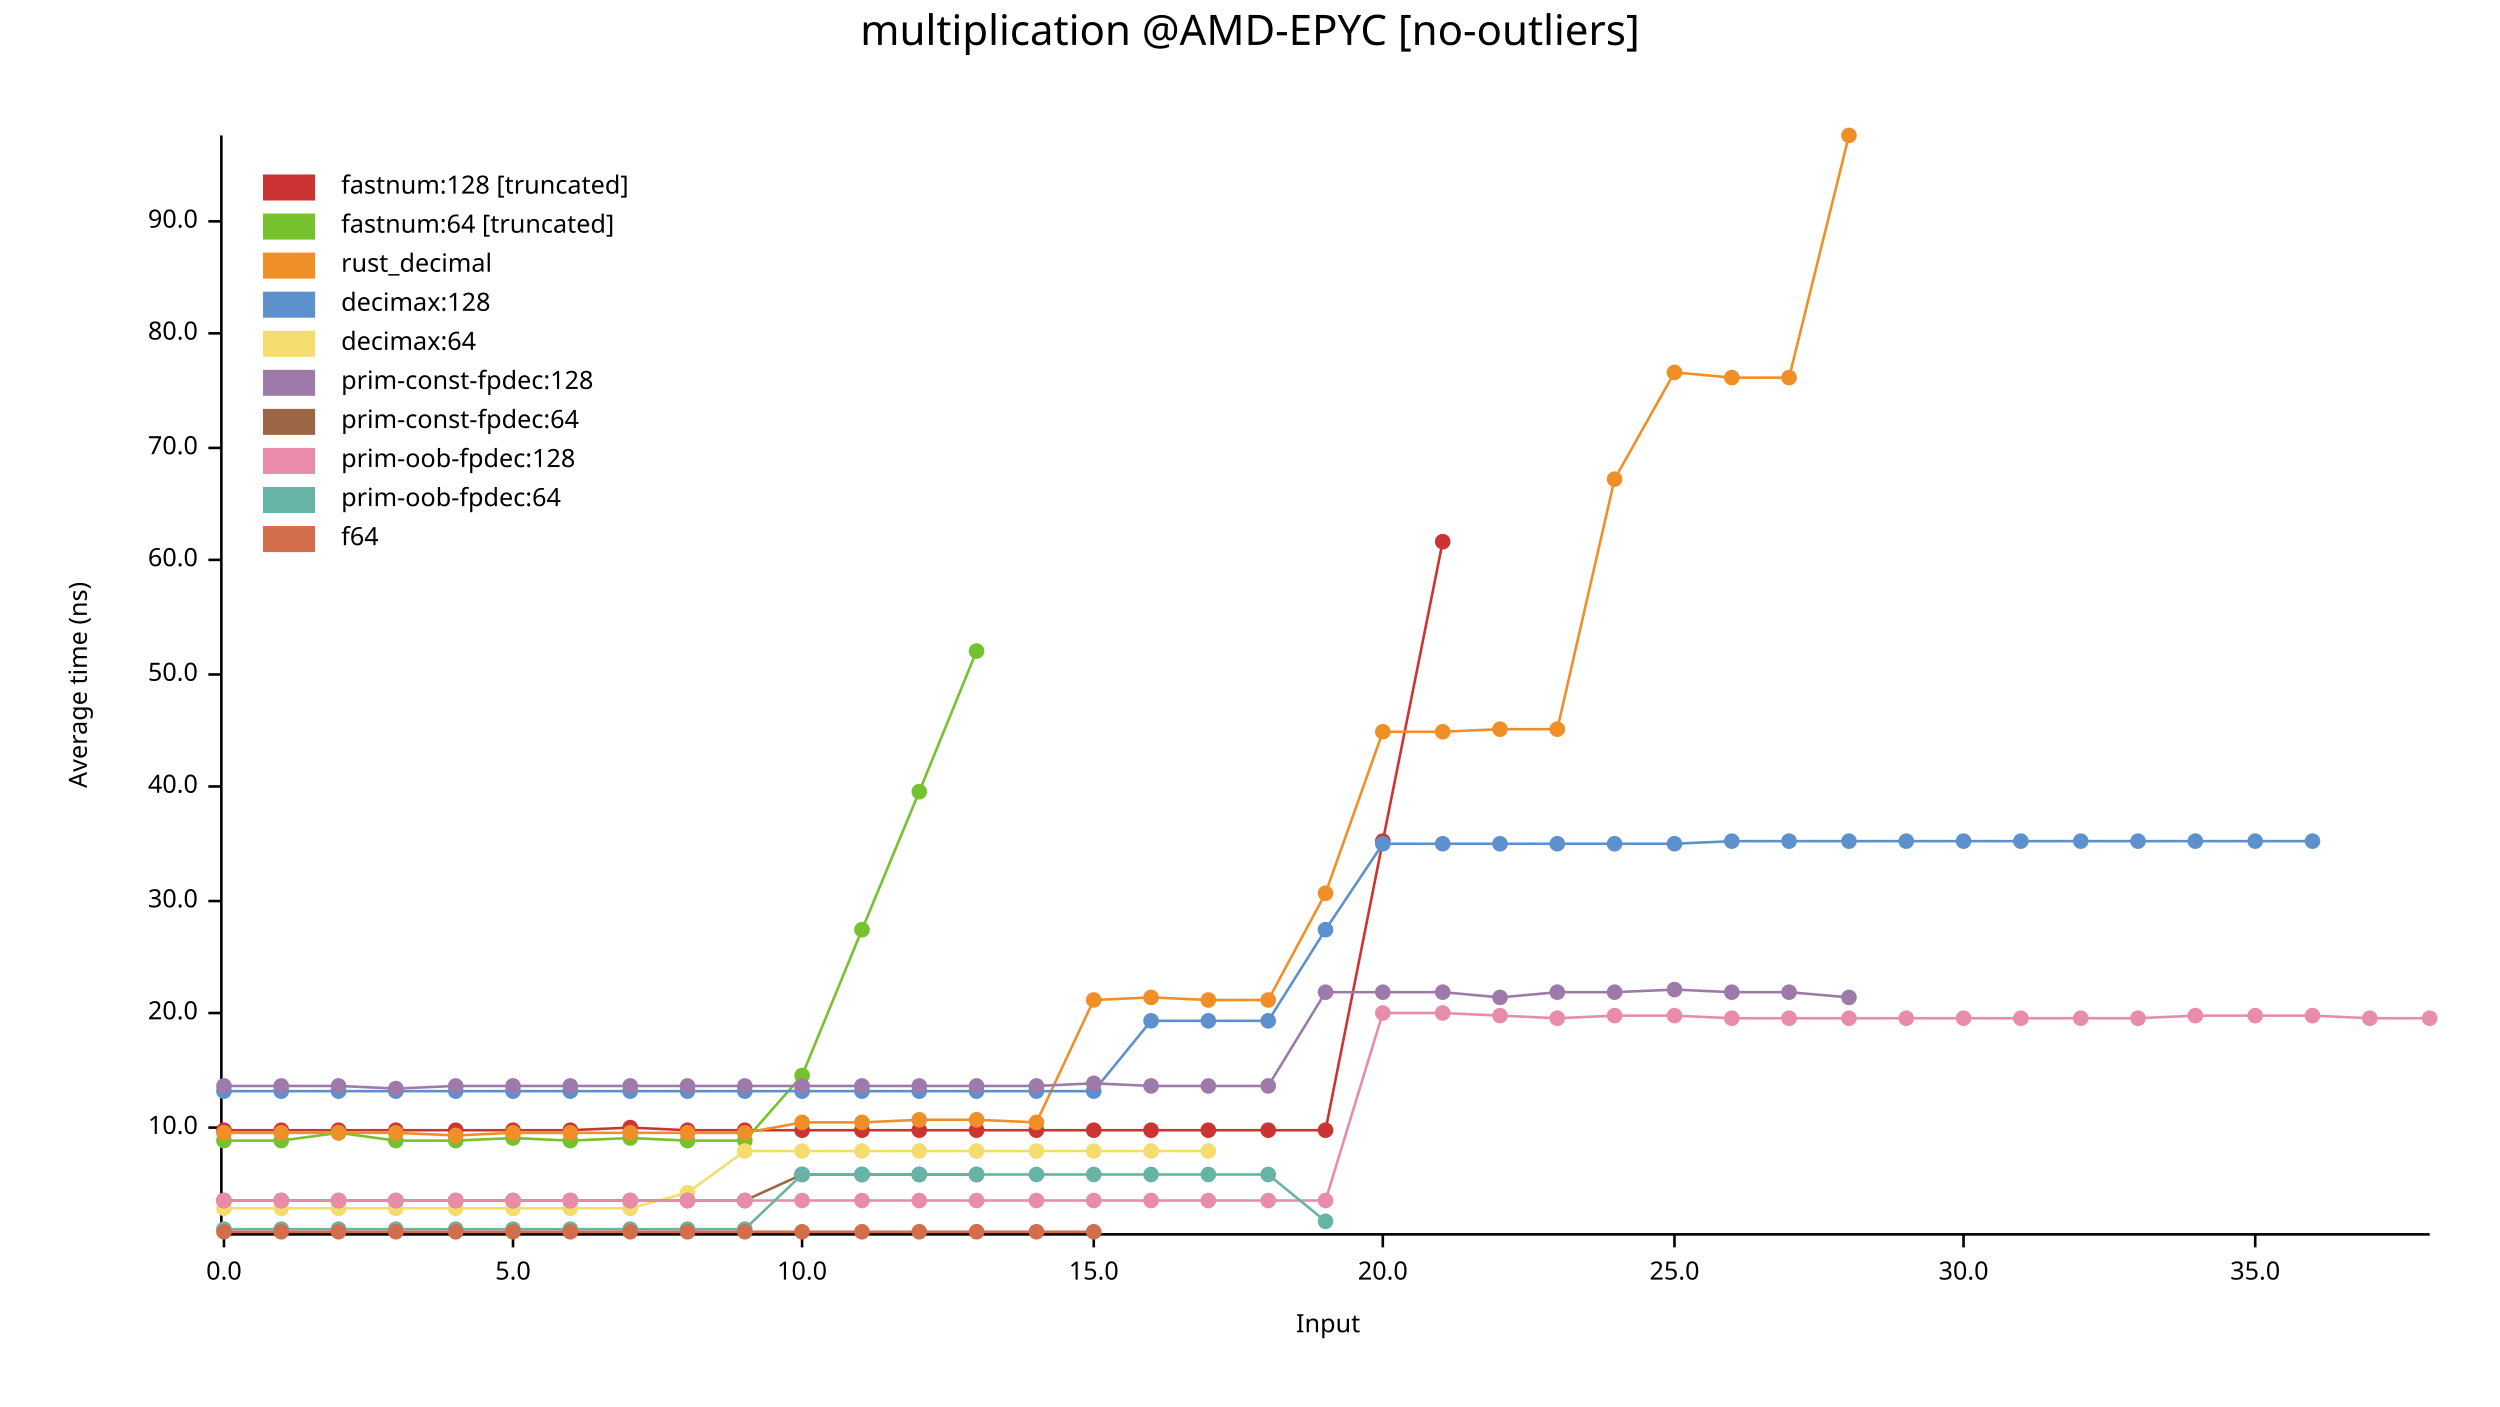
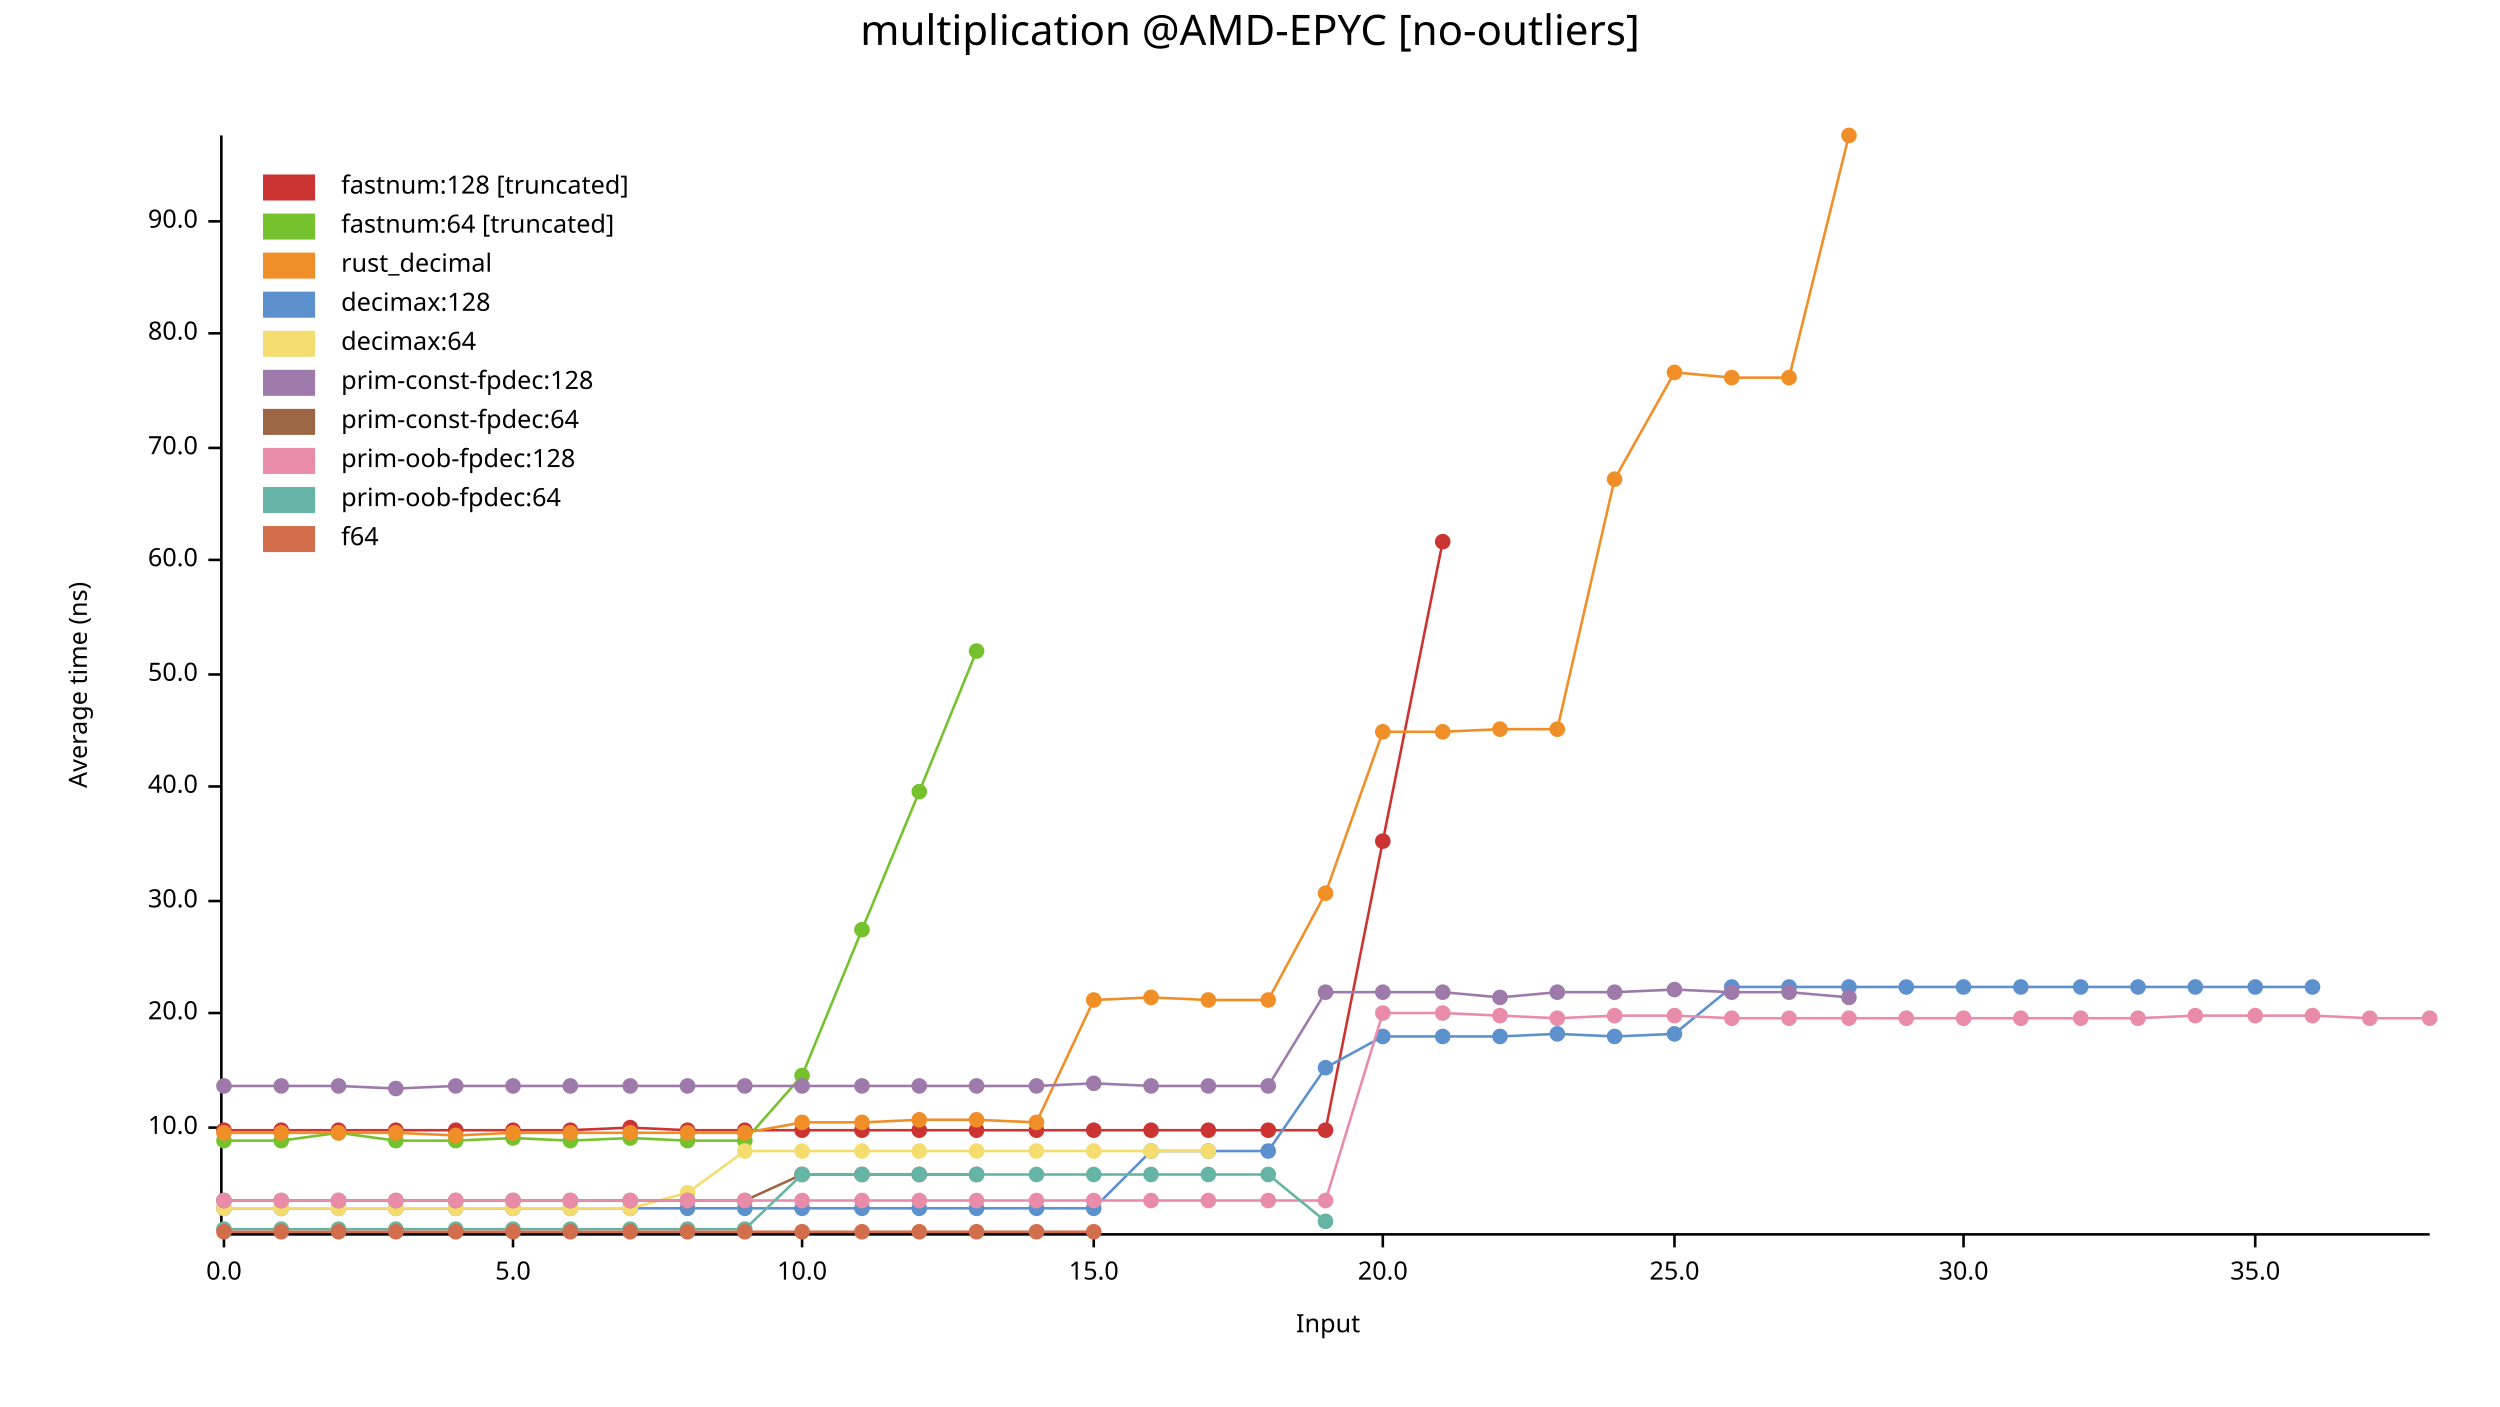
<svg xmlns="http://www.w3.org/2000/svg" width="960" height="540" viewBox="0 0 960 540">
  <text x="480" y="5" dy="0.76em" text-anchor="middle" font-family="sans-serif" font-size="16.129" opacity="1" fill="#000000">
multiplication @AMD-EPYC [no-outliers]
</text>
  <text x="26" y="263" dy="0.76em" text-anchor="middle" font-family="sans-serif" font-size="9.677" opacity="1" fill="#000000" transform="rotate(270, 26, 263)">
Average time (ns)
</text>
  <text x="510" y="514" dy="-0.5ex" text-anchor="middle" font-family="sans-serif" font-size="9.677" opacity="1" fill="#000000">
Input
</text>
  <polyline fill="none" opacity="1" stroke="#000000" stroke-width="1" points="85,52 85,473 " />
  <text x="76" y="433" dy="0.5ex" text-anchor="end" font-family="sans-serif" font-size="9.677" opacity="1" fill="#000000">
10.0
</text>
  <polyline fill="none" opacity="1" stroke="#000000" stroke-width="1" points="80,433 85,433 " />
  <text x="76" y="389" dy="0.5ex" text-anchor="end" font-family="sans-serif" font-size="9.677" opacity="1" fill="#000000">
20.0
</text>
  <polyline fill="none" opacity="1" stroke="#000000" stroke-width="1" points="80,389 85,389 " />
  <text x="76" y="346" dy="0.5ex" text-anchor="end" font-family="sans-serif" font-size="9.677" opacity="1" fill="#000000">
30.0
</text>
  <polyline fill="none" opacity="1" stroke="#000000" stroke-width="1" points="80,346 85,346 " />
  <text x="76" y="302" dy="0.5ex" text-anchor="end" font-family="sans-serif" font-size="9.677" opacity="1" fill="#000000">
40.0
</text>
  <polyline fill="none" opacity="1" stroke="#000000" stroke-width="1" points="80,302 85,302 " />
  <text x="76" y="259" dy="0.5ex" text-anchor="end" font-family="sans-serif" font-size="9.677" opacity="1" fill="#000000">
50.0
</text>
  <polyline fill="none" opacity="1" stroke="#000000" stroke-width="1" points="80,259 85,259 " />
  <text x="76" y="215" dy="0.5ex" text-anchor="end" font-family="sans-serif" font-size="9.677" opacity="1" fill="#000000">
60.0
</text>
  <polyline fill="none" opacity="1" stroke="#000000" stroke-width="1" points="80,215 85,215 " />
  <text x="76" y="172" dy="0.5ex" text-anchor="end" font-family="sans-serif" font-size="9.677" opacity="1" fill="#000000">
70.0
</text>
  <polyline fill="none" opacity="1" stroke="#000000" stroke-width="1" points="80,172 85,172 " />
  <text x="76" y="128" dy="0.5ex" text-anchor="end" font-family="sans-serif" font-size="9.677" opacity="1" fill="#000000">
80.0
</text>
  <polyline fill="none" opacity="1" stroke="#000000" stroke-width="1" points="80,128 85,128 " />
  <text x="76" y="85" dy="0.5ex" text-anchor="end" font-family="sans-serif" font-size="9.677" opacity="1" fill="#000000">
90.0
</text>
  <polyline fill="none" opacity="1" stroke="#000000" stroke-width="1" points="80,85 85,85 " />
  <polyline fill="none" opacity="1" stroke="#000000" stroke-width="1" points="86,474 933,474 " />
  <text x="86" y="484" dy="0.76em" text-anchor="middle" font-family="sans-serif" font-size="9.677" opacity="1" fill="#000000">
0.0
</text>
  <polyline fill="none" opacity="1" stroke="#000000" stroke-width="1" points="86,474 86,479 " />
  <text x="197" y="484" dy="0.76em" text-anchor="middle" font-family="sans-serif" font-size="9.677" opacity="1" fill="#000000">
5.0
</text>
  <polyline fill="none" opacity="1" stroke="#000000" stroke-width="1" points="197,474 197,479 " />
  <text x="308" y="484" dy="0.76em" text-anchor="middle" font-family="sans-serif" font-size="9.677" opacity="1" fill="#000000">
10.0
</text>
  <polyline fill="none" opacity="1" stroke="#000000" stroke-width="1" points="308,474 308,479 " />
  <text x="420" y="484" dy="0.76em" text-anchor="middle" font-family="sans-serif" font-size="9.677" opacity="1" fill="#000000">
15.0
</text>
  <polyline fill="none" opacity="1" stroke="#000000" stroke-width="1" points="420,474 420,479 " />
  <text x="531" y="484" dy="0.76em" text-anchor="middle" font-family="sans-serif" font-size="9.677" opacity="1" fill="#000000">
20.0
</text>
  <polyline fill="none" opacity="1" stroke="#000000" stroke-width="1" points="531,474 531,479 " />
  <text x="643" y="484" dy="0.76em" text-anchor="middle" font-family="sans-serif" font-size="9.677" opacity="1" fill="#000000">
25.0
</text>
  <polyline fill="none" opacity="1" stroke="#000000" stroke-width="1" points="643,474 643,479 " />
  <text x="754" y="484" dy="0.76em" text-anchor="middle" font-family="sans-serif" font-size="9.677" opacity="1" fill="#000000">
30.0
</text>
  <polyline fill="none" opacity="1" stroke="#000000" stroke-width="1" points="754,474 754,479 " />
  <text x="866" y="484" dy="0.76em" text-anchor="middle" font-family="sans-serif" font-size="9.677" opacity="1" fill="#000000">
35.0
</text>
  <polyline fill="none" opacity="1" stroke="#000000" stroke-width="1" points="866,474 866,479 " />
  <circle cx="86" cy="434" r="3" opacity="1" fill="#CC3434" stroke="none" stroke-width="1" />
  <circle cx="108" cy="434" r="3" opacity="1" fill="#CC3434" stroke="none" stroke-width="1" />
  <circle cx="130" cy="434" r="3" opacity="1" fill="#CC3434" stroke="none" stroke-width="1" />
  <circle cx="152" cy="434" r="3" opacity="1" fill="#CC3434" stroke="none" stroke-width="1" />
  <circle cx="175" cy="434" r="3" opacity="1" fill="#CC3434" stroke="none" stroke-width="1" />
  <circle cx="197" cy="434" r="3" opacity="1" fill="#CC3434" stroke="none" stroke-width="1" />
  <circle cx="219" cy="434" r="3" opacity="1" fill="#CC3434" stroke="none" stroke-width="1" />
  <circle cx="242" cy="433" r="3" opacity="1" fill="#CC3434" stroke="none" stroke-width="1" />
  <circle cx="264" cy="434" r="3" opacity="1" fill="#CC3434" stroke="none" stroke-width="1" />
  <circle cx="286" cy="434" r="3" opacity="1" fill="#CC3434" stroke="none" stroke-width="1" />
  <circle cx="308" cy="434" r="3" opacity="1" fill="#CC3434" stroke="none" stroke-width="1" />
  <circle cx="331" cy="434" r="3" opacity="1" fill="#CC3434" stroke="none" stroke-width="1" />
  <circle cx="353" cy="434" r="3" opacity="1" fill="#CC3434" stroke="none" stroke-width="1" />
  <circle cx="375" cy="434" r="3" opacity="1" fill="#CC3434" stroke="none" stroke-width="1" />
  <circle cx="398" cy="434" r="3" opacity="1" fill="#CC3434" stroke="none" stroke-width="1" />
  <circle cx="420" cy="434" r="3" opacity="1" fill="#CC3434" stroke="none" stroke-width="1" />
  <circle cx="442" cy="434" r="3" opacity="1" fill="#CC3434" stroke="none" stroke-width="1" />
  <circle cx="464" cy="434" r="3" opacity="1" fill="#CC3434" stroke="none" stroke-width="1" />
  <circle cx="487" cy="434" r="3" opacity="1" fill="#CC3434" stroke="none" stroke-width="1" />
  <circle cx="509" cy="434" r="3" opacity="1" fill="#CC3434" stroke="none" stroke-width="1" />
  <circle cx="531" cy="323" r="3" opacity="1" fill="#CC3434" stroke="none" stroke-width="1" />
  <circle cx="554" cy="208" r="3" opacity="1" fill="#CC3434" stroke="none" stroke-width="1" />
  <polyline fill="none" opacity="1" stroke="#CC3434" stroke-width="1" points="86,434 108,434 130,434 152,434 175,434 197,434 219,434 242,433 264,434 286,434 308,434 331,434 353,434 375,434 398,434 420,434 442,434 464,434 487,434 509,434 531,323 554,208 " />
  <circle cx="86" cy="438" r="3" opacity="1" fill="#76C22E" stroke="none" stroke-width="1" />
  <circle cx="108" cy="438" r="3" opacity="1" fill="#76C22E" stroke="none" stroke-width="1" />
  <circle cx="130" cy="435" r="3" opacity="1" fill="#76C22E" stroke="none" stroke-width="1" />
  <circle cx="152" cy="438" r="3" opacity="1" fill="#76C22E" stroke="none" stroke-width="1" />
  <circle cx="175" cy="438" r="3" opacity="1" fill="#76C22E" stroke="none" stroke-width="1" />
  <circle cx="197" cy="437" r="3" opacity="1" fill="#76C22E" stroke="none" stroke-width="1" />
  <circle cx="219" cy="438" r="3" opacity="1" fill="#76C22E" stroke="none" stroke-width="1" />
  <circle cx="242" cy="437" r="3" opacity="1" fill="#76C22E" stroke="none" stroke-width="1" />
  <circle cx="264" cy="438" r="3" opacity="1" fill="#76C22E" stroke="none" stroke-width="1" />
  <circle cx="286" cy="438" r="3" opacity="1" fill="#76C22E" stroke="none" stroke-width="1" />
  <circle cx="308" cy="413" r="3" opacity="1" fill="#76C22E" stroke="none" stroke-width="1" />
  <circle cx="331" cy="357" r="3" opacity="1" fill="#76C22E" stroke="none" stroke-width="1" />
  <circle cx="353" cy="304" r="3" opacity="1" fill="#76C22E" stroke="none" stroke-width="1" />
  <circle cx="375" cy="250" r="3" opacity="1" fill="#76C22E" stroke="none" stroke-width="1" />
  <polyline fill="none" opacity="1" stroke="#76C22E" stroke-width="1" points="86,438 108,438 130,435 152,438 175,438 197,437 219,438 242,437 264,438 286,438 308,413 331,357 353,304 375,250 " />
  <circle cx="86" cy="435" r="3" opacity="1" fill="#F08E28" stroke="none" stroke-width="1" />
  <circle cx="108" cy="435" r="3" opacity="1" fill="#F08E28" stroke="none" stroke-width="1" />
  <circle cx="130" cy="435" r="3" opacity="1" fill="#F08E28" stroke="none" stroke-width="1" />
  <circle cx="152" cy="435" r="3" opacity="1" fill="#F08E28" stroke="none" stroke-width="1" />
  <circle cx="175" cy="436" r="3" opacity="1" fill="#F08E28" stroke="none" stroke-width="1" />
  <circle cx="197" cy="435" r="3" opacity="1" fill="#F08E28" stroke="none" stroke-width="1" />
  <circle cx="219" cy="435" r="3" opacity="1" fill="#F08E28" stroke="none" stroke-width="1" />
  <circle cx="242" cy="435" r="3" opacity="1" fill="#F08E28" stroke="none" stroke-width="1" />
  <circle cx="264" cy="435" r="3" opacity="1" fill="#F08E28" stroke="none" stroke-width="1" />
  <circle cx="286" cy="435" r="3" opacity="1" fill="#F08E28" stroke="none" stroke-width="1" />
  <circle cx="308" cy="431" r="3" opacity="1" fill="#F08E28" stroke="none" stroke-width="1" />
  <circle cx="331" cy="431" r="3" opacity="1" fill="#F08E28" stroke="none" stroke-width="1" />
  <circle cx="353" cy="430" r="3" opacity="1" fill="#F08E28" stroke="none" stroke-width="1" />
  <circle cx="375" cy="430" r="3" opacity="1" fill="#F08E28" stroke="none" stroke-width="1" />
  <circle cx="398" cy="431" r="3" opacity="1" fill="#F08E28" stroke="none" stroke-width="1" />
  <circle cx="420" cy="384" r="3" opacity="1" fill="#F08E28" stroke="none" stroke-width="1" />
  <circle cx="442" cy="383" r="3" opacity="1" fill="#F08E28" stroke="none" stroke-width="1" />
  <circle cx="464" cy="384" r="3" opacity="1" fill="#F08E28" stroke="none" stroke-width="1" />
  <circle cx="487" cy="384" r="3" opacity="1" fill="#F08E28" stroke="none" stroke-width="1" />
  <circle cx="509" cy="343" r="3" opacity="1" fill="#F08E28" stroke="none" stroke-width="1" />
  <circle cx="531" cy="281" r="3" opacity="1" fill="#F08E28" stroke="none" stroke-width="1" />
  <circle cx="554" cy="281" r="3" opacity="1" fill="#F08E28" stroke="none" stroke-width="1" />
  <circle cx="576" cy="280" r="3" opacity="1" fill="#F08E28" stroke="none" stroke-width="1" />
  <circle cx="598" cy="280" r="3" opacity="1" fill="#F08E28" stroke="none" stroke-width="1" />
  <circle cx="620" cy="184" r="3" opacity="1" fill="#F08E28" stroke="none" stroke-width="1" />
  <circle cx="643" cy="143" r="3" opacity="1" fill="#F08E28" stroke="none" stroke-width="1" />
  <circle cx="665" cy="145" r="3" opacity="1" fill="#F08E28" stroke="none" stroke-width="1" />
  <circle cx="687" cy="145" r="3" opacity="1" fill="#F08E28" stroke="none" stroke-width="1" />
  <circle cx="710" cy="52" r="3" opacity="1" fill="#F08E28" stroke="none" stroke-width="1" />
  <polyline fill="none" opacity="1" stroke="#F08E28" stroke-width="1" points="86,435 108,435 130,435 152,435 175,436 197,435 219,435 242,435 264,435 286,435 308,431 331,431 353,430 375,430 398,431 420,384 442,383 464,384 487,384 509,343 531,281 554,281 576,280 598,280 620,184 643,143 665,145 687,145 710,52 " />
-   <circle cx="86" cy="419" r="3" opacity="1" fill="#5C91CE" stroke="none" stroke-width="1" />
-   <circle cx="108" cy="419" r="3" opacity="1" fill="#5C91CE" stroke="none" stroke-width="1" />
-   <circle cx="130" cy="419" r="3" opacity="1" fill="#5C91CE" stroke="none" stroke-width="1" />
-   <circle cx="152" cy="419" r="3" opacity="1" fill="#5C91CE" stroke="none" stroke-width="1" />
-   <circle cx="175" cy="419" r="3" opacity="1" fill="#5C91CE" stroke="none" stroke-width="1" />
-   <circle cx="197" cy="419" r="3" opacity="1" fill="#5C91CE" stroke="none" stroke-width="1" />
-   <circle cx="219" cy="419" r="3" opacity="1" fill="#5C91CE" stroke="none" stroke-width="1" />
-   <circle cx="242" cy="419" r="3" opacity="1" fill="#5C91CE" stroke="none" stroke-width="1" />
-   <circle cx="264" cy="419" r="3" opacity="1" fill="#5C91CE" stroke="none" stroke-width="1" />
-   <circle cx="286" cy="419" r="3" opacity="1" fill="#5C91CE" stroke="none" stroke-width="1" />
-   <circle cx="308" cy="419" r="3" opacity="1" fill="#5C91CE" stroke="none" stroke-width="1" />
-   <circle cx="331" cy="419" r="3" opacity="1" fill="#5C91CE" stroke="none" stroke-width="1" />
-   <circle cx="353" cy="419" r="3" opacity="1" fill="#5C91CE" stroke="none" stroke-width="1" />
-   <circle cx="375" cy="419" r="3" opacity="1" fill="#5C91CE" stroke="none" stroke-width="1" />
-   <circle cx="398" cy="419" r="3" opacity="1" fill="#5C91CE" stroke="none" stroke-width="1" />
-   <circle cx="420" cy="419" r="3" opacity="1" fill="#5C91CE" stroke="none" stroke-width="1" />
-   <circle cx="442" cy="392" r="3" opacity="1" fill="#5C91CE" stroke="none" stroke-width="1" />
-   <circle cx="464" cy="392" r="3" opacity="1" fill="#5C91CE" stroke="none" stroke-width="1" />
-   <circle cx="487" cy="392" r="3" opacity="1" fill="#5C91CE" stroke="none" stroke-width="1" />
-   <circle cx="509" cy="357" r="3" opacity="1" fill="#5C91CE" stroke="none" stroke-width="1" />
-   <circle cx="531" cy="324" r="3" opacity="1" fill="#5C91CE" stroke="none" stroke-width="1" />
-   <circle cx="554" cy="324" r="3" opacity="1" fill="#5C91CE" stroke="none" stroke-width="1" />
-   <circle cx="576" cy="324" r="3" opacity="1" fill="#5C91CE" stroke="none" stroke-width="1" />
-   <circle cx="598" cy="324" r="3" opacity="1" fill="#5C91CE" stroke="none" stroke-width="1" />
-   <circle cx="620" cy="324" r="3" opacity="1" fill="#5C91CE" stroke="none" stroke-width="1" />
-   <circle cx="643" cy="324" r="3" opacity="1" fill="#5C91CE" stroke="none" stroke-width="1" />
-   <circle cx="665" cy="323" r="3" opacity="1" fill="#5C91CE" stroke="none" stroke-width="1" />
-   <circle cx="687" cy="323" r="3" opacity="1" fill="#5C91CE" stroke="none" stroke-width="1" />
-   <circle cx="710" cy="323" r="3" opacity="1" fill="#5C91CE" stroke="none" stroke-width="1" />
-   <circle cx="732" cy="323" r="3" opacity="1" fill="#5C91CE" stroke="none" stroke-width="1" />
-   <circle cx="754" cy="323" r="3" opacity="1" fill="#5C91CE" stroke="none" stroke-width="1" />
-   <circle cx="776" cy="323" r="3" opacity="1" fill="#5C91CE" stroke="none" stroke-width="1" />
-   <circle cx="799" cy="323" r="3" opacity="1" fill="#5C91CE" stroke="none" stroke-width="1" />
-   <circle cx="821" cy="323" r="3" opacity="1" fill="#5C91CE" stroke="none" stroke-width="1" />
-   <circle cx="843" cy="323" r="3" opacity="1" fill="#5C91CE" stroke="none" stroke-width="1" />
-   <circle cx="866" cy="323" r="3" opacity="1" fill="#5C91CE" stroke="none" stroke-width="1" />
-   <circle cx="888" cy="323" r="3" opacity="1" fill="#5C91CE" stroke="none" stroke-width="1" />
-   <polyline fill="none" opacity="1" stroke="#5C91CE" stroke-width="1" points="86,419 108,419 130,419 152,419 175,419 197,419 219,419 242,419 264,419 286,419 308,419 331,419 353,419 375,419 398,419 420,419 442,392 464,392 487,392 509,357 531,324 554,324 576,324 598,324 620,324 643,324 665,323 687,323 710,323 732,323 754,323 776,323 799,323 821,323 843,323 866,323 888,323 " />
+   <circle cx="86" cy="464" r="3" opacity="1" fill="#5C91CE" stroke="none" stroke-width="1" />
+   <circle cx="108" cy="464" r="3" opacity="1" fill="#5C91CE" stroke="none" stroke-width="1" />
+   <circle cx="130" cy="464" r="3" opacity="1" fill="#5C91CE" stroke="none" stroke-width="1" />
+   <circle cx="152" cy="464" r="3" opacity="1" fill="#5C91CE" stroke="none" stroke-width="1" />
+   <circle cx="175" cy="464" r="3" opacity="1" fill="#5C91CE" stroke="none" stroke-width="1" />
+   <circle cx="197" cy="464" r="3" opacity="1" fill="#5C91CE" stroke="none" stroke-width="1" />
+   <circle cx="219" cy="464" r="3" opacity="1" fill="#5C91CE" stroke="none" stroke-width="1" />
+   <circle cx="242" cy="464" r="3" opacity="1" fill="#5C91CE" stroke="none" stroke-width="1" />
+   <circle cx="264" cy="464" r="3" opacity="1" fill="#5C91CE" stroke="none" stroke-width="1" />
+   <circle cx="286" cy="464" r="3" opacity="1" fill="#5C91CE" stroke="none" stroke-width="1" />
+   <circle cx="308" cy="464" r="3" opacity="1" fill="#5C91CE" stroke="none" stroke-width="1" />
+   <circle cx="331" cy="464" r="3" opacity="1" fill="#5C91CE" stroke="none" stroke-width="1" />
+   <circle cx="353" cy="464" r="3" opacity="1" fill="#5C91CE" stroke="none" stroke-width="1" />
+   <circle cx="375" cy="464" r="3" opacity="1" fill="#5C91CE" stroke="none" stroke-width="1" />
+   <circle cx="398" cy="464" r="3" opacity="1" fill="#5C91CE" stroke="none" stroke-width="1" />
+   <circle cx="420" cy="464" r="3" opacity="1" fill="#5C91CE" stroke="none" stroke-width="1" />
+   <circle cx="442" cy="442" r="3" opacity="1" fill="#5C91CE" stroke="none" stroke-width="1" />
+   <circle cx="464" cy="442" r="3" opacity="1" fill="#5C91CE" stroke="none" stroke-width="1" />
+   <circle cx="487" cy="442" r="3" opacity="1" fill="#5C91CE" stroke="none" stroke-width="1" />
+   <circle cx="509" cy="410" r="3" opacity="1" fill="#5C91CE" stroke="none" stroke-width="1" />
+   <circle cx="531" cy="398" r="3" opacity="1" fill="#5C91CE" stroke="none" stroke-width="1" />
+   <circle cx="554" cy="398" r="3" opacity="1" fill="#5C91CE" stroke="none" stroke-width="1" />
+   <circle cx="576" cy="398" r="3" opacity="1" fill="#5C91CE" stroke="none" stroke-width="1" />
+   <circle cx="598" cy="397" r="3" opacity="1" fill="#5C91CE" stroke="none" stroke-width="1" />
+   <circle cx="620" cy="398" r="3" opacity="1" fill="#5C91CE" stroke="none" stroke-width="1" />
+   <circle cx="643" cy="397" r="3" opacity="1" fill="#5C91CE" stroke="none" stroke-width="1" />
+   <circle cx="665" cy="379" r="3" opacity="1" fill="#5C91CE" stroke="none" stroke-width="1" />
+   <circle cx="687" cy="379" r="3" opacity="1" fill="#5C91CE" stroke="none" stroke-width="1" />
+   <circle cx="710" cy="379" r="3" opacity="1" fill="#5C91CE" stroke="none" stroke-width="1" />
+   <circle cx="732" cy="379" r="3" opacity="1" fill="#5C91CE" stroke="none" stroke-width="1" />
+   <circle cx="754" cy="379" r="3" opacity="1" fill="#5C91CE" stroke="none" stroke-width="1" />
+   <circle cx="776" cy="379" r="3" opacity="1" fill="#5C91CE" stroke="none" stroke-width="1" />
+   <circle cx="799" cy="379" r="3" opacity="1" fill="#5C91CE" stroke="none" stroke-width="1" />
+   <circle cx="821" cy="379" r="3" opacity="1" fill="#5C91CE" stroke="none" stroke-width="1" />
+   <circle cx="843" cy="379" r="3" opacity="1" fill="#5C91CE" stroke="none" stroke-width="1" />
+   <circle cx="866" cy="379" r="3" opacity="1" fill="#5C91CE" stroke="none" stroke-width="1" />
+   <circle cx="888" cy="379" r="3" opacity="1" fill="#5C91CE" stroke="none" stroke-width="1" />
+   <polyline fill="none" opacity="1" stroke="#5C91CE" stroke-width="1" points="86,464 108,464 130,464 152,464 175,464 197,464 219,464 242,464 264,464 286,464 308,464 331,464 353,464 375,464 398,464 420,464 442,442 464,442 487,442 509,410 531,398 554,398 576,398 598,397 620,398 643,397 665,379 687,379 710,379 732,379 754,379 776,379 799,379 821,379 843,379 866,379 888,379 " />
  <circle cx="86" cy="464" r="3" opacity="1" fill="#F5DC6E" stroke="none" stroke-width="1" />
  <circle cx="108" cy="464" r="3" opacity="1" fill="#F5DC6E" stroke="none" stroke-width="1" />
  <circle cx="130" cy="464" r="3" opacity="1" fill="#F5DC6E" stroke="none" stroke-width="1" />
  <circle cx="152" cy="464" r="3" opacity="1" fill="#F5DC6E" stroke="none" stroke-width="1" />
  <circle cx="175" cy="464" r="3" opacity="1" fill="#F5DC6E" stroke="none" stroke-width="1" />
  <circle cx="197" cy="464" r="3" opacity="1" fill="#F5DC6E" stroke="none" stroke-width="1" />
  <circle cx="219" cy="464" r="3" opacity="1" fill="#F5DC6E" stroke="none" stroke-width="1" />
  <circle cx="242" cy="464" r="3" opacity="1" fill="#F5DC6E" stroke="none" stroke-width="1" />
  <circle cx="264" cy="458" r="3" opacity="1" fill="#F5DC6E" stroke="none" stroke-width="1" />
  <circle cx="286" cy="442" r="3" opacity="1" fill="#F5DC6E" stroke="none" stroke-width="1" />
  <circle cx="308" cy="442" r="3" opacity="1" fill="#F5DC6E" stroke="none" stroke-width="1" />
  <circle cx="331" cy="442" r="3" opacity="1" fill="#F5DC6E" stroke="none" stroke-width="1" />
  <circle cx="353" cy="442" r="3" opacity="1" fill="#F5DC6E" stroke="none" stroke-width="1" />
  <circle cx="375" cy="442" r="3" opacity="1" fill="#F5DC6E" stroke="none" stroke-width="1" />
  <circle cx="398" cy="442" r="3" opacity="1" fill="#F5DC6E" stroke="none" stroke-width="1" />
  <circle cx="420" cy="442" r="3" opacity="1" fill="#F5DC6E" stroke="none" stroke-width="1" />
  <circle cx="442" cy="442" r="3" opacity="1" fill="#F5DC6E" stroke="none" stroke-width="1" />
  <circle cx="464" cy="442" r="3" opacity="1" fill="#F5DC6E" stroke="none" stroke-width="1" />
  <polyline fill="none" opacity="1" stroke="#F5DC6E" stroke-width="1" points="86,464 108,464 130,464 152,464 175,464 197,464 219,464 242,464 264,458 286,442 308,442 331,442 353,442 375,442 398,442 420,442 442,442 464,442 " />
  <circle cx="86" cy="417" r="3" opacity="1" fill="#9E7AAA" stroke="none" stroke-width="1" />
  <circle cx="108" cy="417" r="3" opacity="1" fill="#9E7AAA" stroke="none" stroke-width="1" />
  <circle cx="130" cy="417" r="3" opacity="1" fill="#9E7AAA" stroke="none" stroke-width="1" />
  <circle cx="152" cy="418" r="3" opacity="1" fill="#9E7AAA" stroke="none" stroke-width="1" />
  <circle cx="175" cy="417" r="3" opacity="1" fill="#9E7AAA" stroke="none" stroke-width="1" />
  <circle cx="197" cy="417" r="3" opacity="1" fill="#9E7AAA" stroke="none" stroke-width="1" />
  <circle cx="219" cy="417" r="3" opacity="1" fill="#9E7AAA" stroke="none" stroke-width="1" />
  <circle cx="242" cy="417" r="3" opacity="1" fill="#9E7AAA" stroke="none" stroke-width="1" />
  <circle cx="264" cy="417" r="3" opacity="1" fill="#9E7AAA" stroke="none" stroke-width="1" />
  <circle cx="286" cy="417" r="3" opacity="1" fill="#9E7AAA" stroke="none" stroke-width="1" />
  <circle cx="308" cy="417" r="3" opacity="1" fill="#9E7AAA" stroke="none" stroke-width="1" />
  <circle cx="331" cy="417" r="3" opacity="1" fill="#9E7AAA" stroke="none" stroke-width="1" />
  <circle cx="353" cy="417" r="3" opacity="1" fill="#9E7AAA" stroke="none" stroke-width="1" />
  <circle cx="375" cy="417" r="3" opacity="1" fill="#9E7AAA" stroke="none" stroke-width="1" />
  <circle cx="398" cy="417" r="3" opacity="1" fill="#9E7AAA" stroke="none" stroke-width="1" />
  <circle cx="420" cy="416" r="3" opacity="1" fill="#9E7AAA" stroke="none" stroke-width="1" />
  <circle cx="442" cy="417" r="3" opacity="1" fill="#9E7AAA" stroke="none" stroke-width="1" />
  <circle cx="464" cy="417" r="3" opacity="1" fill="#9E7AAA" stroke="none" stroke-width="1" />
  <circle cx="487" cy="417" r="3" opacity="1" fill="#9E7AAA" stroke="none" stroke-width="1" />
  <circle cx="509" cy="381" r="3" opacity="1" fill="#9E7AAA" stroke="none" stroke-width="1" />
  <circle cx="531" cy="381" r="3" opacity="1" fill="#9E7AAA" stroke="none" stroke-width="1" />
  <circle cx="554" cy="381" r="3" opacity="1" fill="#9E7AAA" stroke="none" stroke-width="1" />
  <circle cx="576" cy="383" r="3" opacity="1" fill="#9E7AAA" stroke="none" stroke-width="1" />
  <circle cx="598" cy="381" r="3" opacity="1" fill="#9E7AAA" stroke="none" stroke-width="1" />
  <circle cx="620" cy="381" r="3" opacity="1" fill="#9E7AAA" stroke="none" stroke-width="1" />
  <circle cx="643" cy="380" r="3" opacity="1" fill="#9E7AAA" stroke="none" stroke-width="1" />
  <circle cx="665" cy="381" r="3" opacity="1" fill="#9E7AAA" stroke="none" stroke-width="1" />
  <circle cx="687" cy="381" r="3" opacity="1" fill="#9E7AAA" stroke="none" stroke-width="1" />
  <circle cx="710" cy="383" r="3" opacity="1" fill="#9E7AAA" stroke="none" stroke-width="1" />
  <polyline fill="none" opacity="1" stroke="#9E7AAA" stroke-width="1" points="86,417 108,417 130,417 152,418 175,417 197,417 219,417 242,417 264,417 286,417 308,417 331,417 353,417 375,417 398,417 420,416 442,417 464,417 487,417 509,381 531,381 554,381 576,383 598,381 620,381 643,380 665,381 687,381 710,383 " />
  <circle cx="86" cy="461" r="3" opacity="1" fill="#9C6644" stroke="none" stroke-width="1" />
  <circle cx="108" cy="461" r="3" opacity="1" fill="#9C6644" stroke="none" stroke-width="1" />
  <circle cx="130" cy="461" r="3" opacity="1" fill="#9C6644" stroke="none" stroke-width="1" />
  <circle cx="152" cy="461" r="3" opacity="1" fill="#9C6644" stroke="none" stroke-width="1" />
  <circle cx="175" cy="461" r="3" opacity="1" fill="#9C6644" stroke="none" stroke-width="1" />
  <circle cx="197" cy="461" r="3" opacity="1" fill="#9C6644" stroke="none" stroke-width="1" />
  <circle cx="219" cy="461" r="3" opacity="1" fill="#9C6644" stroke="none" stroke-width="1" />
  <circle cx="242" cy="461" r="3" opacity="1" fill="#9C6644" stroke="none" stroke-width="1" />
  <circle cx="264" cy="461" r="3" opacity="1" fill="#9C6644" stroke="none" stroke-width="1" />
  <circle cx="286" cy="461" r="3" opacity="1" fill="#9C6644" stroke="none" stroke-width="1" />
  <circle cx="308" cy="451" r="3" opacity="1" fill="#9C6644" stroke="none" stroke-width="1" />
  <circle cx="331" cy="451" r="3" opacity="1" fill="#9C6644" stroke="none" stroke-width="1" />
  <circle cx="353" cy="451" r="3" opacity="1" fill="#9C6644" stroke="none" stroke-width="1" />
  <circle cx="375" cy="451" r="3" opacity="1" fill="#9C6644" stroke="none" stroke-width="1" />
  <polyline fill="none" opacity="1" stroke="#9C6644" stroke-width="1" points="86,461 108,461 130,461 152,461 175,461 197,461 219,461 242,461 264,461 286,461 308,451 331,451 353,451 375,451 " />
  <circle cx="86" cy="461" r="3" opacity="1" fill="#E88CAA" stroke="none" stroke-width="1" />
  <circle cx="108" cy="461" r="3" opacity="1" fill="#E88CAA" stroke="none" stroke-width="1" />
  <circle cx="130" cy="461" r="3" opacity="1" fill="#E88CAA" stroke="none" stroke-width="1" />
  <circle cx="152" cy="461" r="3" opacity="1" fill="#E88CAA" stroke="none" stroke-width="1" />
  <circle cx="175" cy="461" r="3" opacity="1" fill="#E88CAA" stroke="none" stroke-width="1" />
  <circle cx="197" cy="461" r="3" opacity="1" fill="#E88CAA" stroke="none" stroke-width="1" />
  <circle cx="219" cy="461" r="3" opacity="1" fill="#E88CAA" stroke="none" stroke-width="1" />
  <circle cx="242" cy="461" r="3" opacity="1" fill="#E88CAA" stroke="none" stroke-width="1" />
  <circle cx="264" cy="461" r="3" opacity="1" fill="#E88CAA" stroke="none" stroke-width="1" />
  <circle cx="286" cy="461" r="3" opacity="1" fill="#E88CAA" stroke="none" stroke-width="1" />
  <circle cx="308" cy="461" r="3" opacity="1" fill="#E88CAA" stroke="none" stroke-width="1" />
  <circle cx="331" cy="461" r="3" opacity="1" fill="#E88CAA" stroke="none" stroke-width="1" />
  <circle cx="353" cy="461" r="3" opacity="1" fill="#E88CAA" stroke="none" stroke-width="1" />
  <circle cx="375" cy="461" r="3" opacity="1" fill="#E88CAA" stroke="none" stroke-width="1" />
  <circle cx="398" cy="461" r="3" opacity="1" fill="#E88CAA" stroke="none" stroke-width="1" />
  <circle cx="420" cy="461" r="3" opacity="1" fill="#E88CAA" stroke="none" stroke-width="1" />
  <circle cx="442" cy="461" r="3" opacity="1" fill="#E88CAA" stroke="none" stroke-width="1" />
  <circle cx="464" cy="461" r="3" opacity="1" fill="#E88CAA" stroke="none" stroke-width="1" />
  <circle cx="487" cy="461" r="3" opacity="1" fill="#E88CAA" stroke="none" stroke-width="1" />
  <circle cx="509" cy="461" r="3" opacity="1" fill="#E88CAA" stroke="none" stroke-width="1" />
  <circle cx="531" cy="389" r="3" opacity="1" fill="#E88CAA" stroke="none" stroke-width="1" />
  <circle cx="554" cy="389" r="3" opacity="1" fill="#E88CAA" stroke="none" stroke-width="1" />
  <circle cx="576" cy="390" r="3" opacity="1" fill="#E88CAA" stroke="none" stroke-width="1" />
  <circle cx="598" cy="391" r="3" opacity="1" fill="#E88CAA" stroke="none" stroke-width="1" />
  <circle cx="620" cy="390" r="3" opacity="1" fill="#E88CAA" stroke="none" stroke-width="1" />
  <circle cx="643" cy="390" r="3" opacity="1" fill="#E88CAA" stroke="none" stroke-width="1" />
  <circle cx="665" cy="391" r="3" opacity="1" fill="#E88CAA" stroke="none" stroke-width="1" />
  <circle cx="687" cy="391" r="3" opacity="1" fill="#E88CAA" stroke="none" stroke-width="1" />
  <circle cx="710" cy="391" r="3" opacity="1" fill="#E88CAA" stroke="none" stroke-width="1" />
  <circle cx="732" cy="391" r="3" opacity="1" fill="#E88CAA" stroke="none" stroke-width="1" />
  <circle cx="754" cy="391" r="3" opacity="1" fill="#E88CAA" stroke="none" stroke-width="1" />
  <circle cx="776" cy="391" r="3" opacity="1" fill="#E88CAA" stroke="none" stroke-width="1" />
  <circle cx="799" cy="391" r="3" opacity="1" fill="#E88CAA" stroke="none" stroke-width="1" />
  <circle cx="821" cy="391" r="3" opacity="1" fill="#E88CAA" stroke="none" stroke-width="1" />
  <circle cx="843" cy="390" r="3" opacity="1" fill="#E88CAA" stroke="none" stroke-width="1" />
  <circle cx="866" cy="390" r="3" opacity="1" fill="#E88CAA" stroke="none" stroke-width="1" />
  <circle cx="888" cy="390" r="3" opacity="1" fill="#E88CAA" stroke="none" stroke-width="1" />
  <circle cx="910" cy="391" r="3" opacity="1" fill="#E88CAA" stroke="none" stroke-width="1" />
  <circle cx="933" cy="391" r="3" opacity="1" fill="#E88CAA" stroke="none" stroke-width="1" />
  <polyline fill="none" opacity="1" stroke="#E88CAA" stroke-width="1" points="86,461 108,461 130,461 152,461 175,461 197,461 219,461 242,461 264,461 286,461 308,461 331,461 353,461 375,461 398,461 420,461 442,461 464,461 487,461 509,461 531,389 554,389 576,390 598,391 620,390 643,390 665,391 687,391 710,391 732,391 754,391 776,391 799,391 821,391 843,390 866,390 888,390 910,391 933,391 " />
  <circle cx="86" cy="472" r="3" opacity="1" fill="#66B4A5" stroke="none" stroke-width="1" />
  <circle cx="108" cy="472" r="3" opacity="1" fill="#66B4A5" stroke="none" stroke-width="1" />
  <circle cx="130" cy="472" r="3" opacity="1" fill="#66B4A5" stroke="none" stroke-width="1" />
  <circle cx="152" cy="472" r="3" opacity="1" fill="#66B4A5" stroke="none" stroke-width="1" />
  <circle cx="175" cy="472" r="3" opacity="1" fill="#66B4A5" stroke="none" stroke-width="1" />
  <circle cx="197" cy="472" r="3" opacity="1" fill="#66B4A5" stroke="none" stroke-width="1" />
  <circle cx="219" cy="472" r="3" opacity="1" fill="#66B4A5" stroke="none" stroke-width="1" />
  <circle cx="242" cy="472" r="3" opacity="1" fill="#66B4A5" stroke="none" stroke-width="1" />
  <circle cx="264" cy="472" r="3" opacity="1" fill="#66B4A5" stroke="none" stroke-width="1" />
  <circle cx="286" cy="472" r="3" opacity="1" fill="#66B4A5" stroke="none" stroke-width="1" />
  <circle cx="308" cy="451" r="3" opacity="1" fill="#66B4A5" stroke="none" stroke-width="1" />
  <circle cx="331" cy="451" r="3" opacity="1" fill="#66B4A5" stroke="none" stroke-width="1" />
  <circle cx="353" cy="451" r="3" opacity="1" fill="#66B4A5" stroke="none" stroke-width="1" />
  <circle cx="375" cy="451" r="3" opacity="1" fill="#66B4A5" stroke="none" stroke-width="1" />
  <circle cx="398" cy="451" r="3" opacity="1" fill="#66B4A5" stroke="none" stroke-width="1" />
  <circle cx="420" cy="451" r="3" opacity="1" fill="#66B4A5" stroke="none" stroke-width="1" />
  <circle cx="442" cy="451" r="3" opacity="1" fill="#66B4A5" stroke="none" stroke-width="1" />
  <circle cx="464" cy="451" r="3" opacity="1" fill="#66B4A5" stroke="none" stroke-width="1" />
  <circle cx="487" cy="451" r="3" opacity="1" fill="#66B4A5" stroke="none" stroke-width="1" />
  <circle cx="509" cy="469" r="3" opacity="1" fill="#66B4A5" stroke="none" stroke-width="1" />
  <polyline fill="none" opacity="1" stroke="#66B4A5" stroke-width="1" points="86,472 108,472 130,472 152,472 175,472 197,472 219,472 242,472 264,472 286,472 308,451 331,451 353,451 375,451 398,451 420,451 442,451 464,451 487,451 509,469 " />
  <circle cx="86" cy="473" r="3" opacity="1" fill="#D26E4B" stroke="none" stroke-width="1" />
  <circle cx="108" cy="473" r="3" opacity="1" fill="#D26E4B" stroke="none" stroke-width="1" />
  <circle cx="130" cy="473" r="3" opacity="1" fill="#D26E4B" stroke="none" stroke-width="1" />
  <circle cx="152" cy="473" r="3" opacity="1" fill="#D26E4B" stroke="none" stroke-width="1" />
  <circle cx="175" cy="473" r="3" opacity="1" fill="#D26E4B" stroke="none" stroke-width="1" />
  <circle cx="197" cy="473" r="3" opacity="1" fill="#D26E4B" stroke="none" stroke-width="1" />
  <circle cx="219" cy="473" r="3" opacity="1" fill="#D26E4B" stroke="none" stroke-width="1" />
  <circle cx="242" cy="473" r="3" opacity="1" fill="#D26E4B" stroke="none" stroke-width="1" />
  <circle cx="264" cy="473" r="3" opacity="1" fill="#D26E4B" stroke="none" stroke-width="1" />
  <circle cx="286" cy="473" r="3" opacity="1" fill="#D26E4B" stroke="none" stroke-width="1" />
  <circle cx="308" cy="473" r="3" opacity="1" fill="#D26E4B" stroke="none" stroke-width="1" />
  <circle cx="331" cy="473" r="3" opacity="1" fill="#D26E4B" stroke="none" stroke-width="1" />
  <circle cx="353" cy="473" r="3" opacity="1" fill="#D26E4B" stroke="none" stroke-width="1" />
  <circle cx="375" cy="473" r="3" opacity="1" fill="#D26E4B" stroke="none" stroke-width="1" />
  <circle cx="398" cy="473" r="3" opacity="1" fill="#D26E4B" stroke="none" stroke-width="1" />
  <circle cx="420" cy="473" r="3" opacity="1" fill="#D26E4B" stroke="none" stroke-width="1" />
  <polyline fill="none" opacity="1" stroke="#D26E4B" stroke-width="1" points="86,473 108,473 130,473 152,473 175,473 197,473 219,473 242,473 264,473 286,473 308,473 331,473 353,473 375,473 398,473 420,473 " />
  <text x="131" y="67" dy="0.76em" text-anchor="start" font-family="sans-serif" font-size="9.677" opacity="1" fill="#000000">
fastnum:128 [truncated]
</text>
  <text x="131" y="82" dy="0.76em" text-anchor="start" font-family="sans-serif" font-size="9.677" opacity="1" fill="#000000">
fastnum:64 [truncated]
</text>
  <text x="131" y="97" dy="0.76em" text-anchor="start" font-family="sans-serif" font-size="9.677" opacity="1" fill="#000000">
rust_decimal
</text>
  <text x="131" y="112" dy="0.76em" text-anchor="start" font-family="sans-serif" font-size="9.677" opacity="1" fill="#000000">
decimax:128
</text>
  <text x="131" y="127" dy="0.76em" text-anchor="start" font-family="sans-serif" font-size="9.677" opacity="1" fill="#000000">
decimax:64
</text>
  <text x="131" y="142" dy="0.76em" text-anchor="start" font-family="sans-serif" font-size="9.677" opacity="1" fill="#000000">
prim-const-fpdec:128
</text>
  <text x="131" y="157" dy="0.76em" text-anchor="start" font-family="sans-serif" font-size="9.677" opacity="1" fill="#000000">
prim-const-fpdec:64
</text>
  <text x="131" y="172" dy="0.76em" text-anchor="start" font-family="sans-serif" font-size="9.677" opacity="1" fill="#000000">
prim-oob-fpdec:128
</text>
  <text x="131" y="187" dy="0.76em" text-anchor="start" font-family="sans-serif" font-size="9.677" opacity="1" fill="#000000">
prim-oob-fpdec:64
</text>
  <text x="131" y="202" dy="0.76em" text-anchor="start" font-family="sans-serif" font-size="9.677" opacity="1" fill="#000000">
f64
</text>
  <rect x="101" y="67" width="20" height="10" opacity="1" fill="#CC3434" stroke="none" />
  <rect x="101" y="82" width="20" height="10" opacity="1" fill="#76C22E" stroke="none" />
  <rect x="101" y="97" width="20" height="10" opacity="1" fill="#F08E28" stroke="none" />
  <rect x="101" y="112" width="20" height="10" opacity="1" fill="#5C91CE" stroke="none" />
  <rect x="101" y="127" width="20" height="10" opacity="1" fill="#F5DC6E" stroke="none" />
  <rect x="101" y="142" width="20" height="10" opacity="1" fill="#9E7AAA" stroke="none" />
  <rect x="101" y="157" width="20" height="10" opacity="1" fill="#9C6644" stroke="none" />
  <rect x="101" y="172" width="20" height="10" opacity="1" fill="#E88CAA" stroke="none" />
  <rect x="101" y="187" width="20" height="10" opacity="1" fill="#66B4A5" stroke="none" />
  <rect x="101" y="202" width="20" height="10" opacity="1" fill="#D26E4B" stroke="none" />
</svg>
